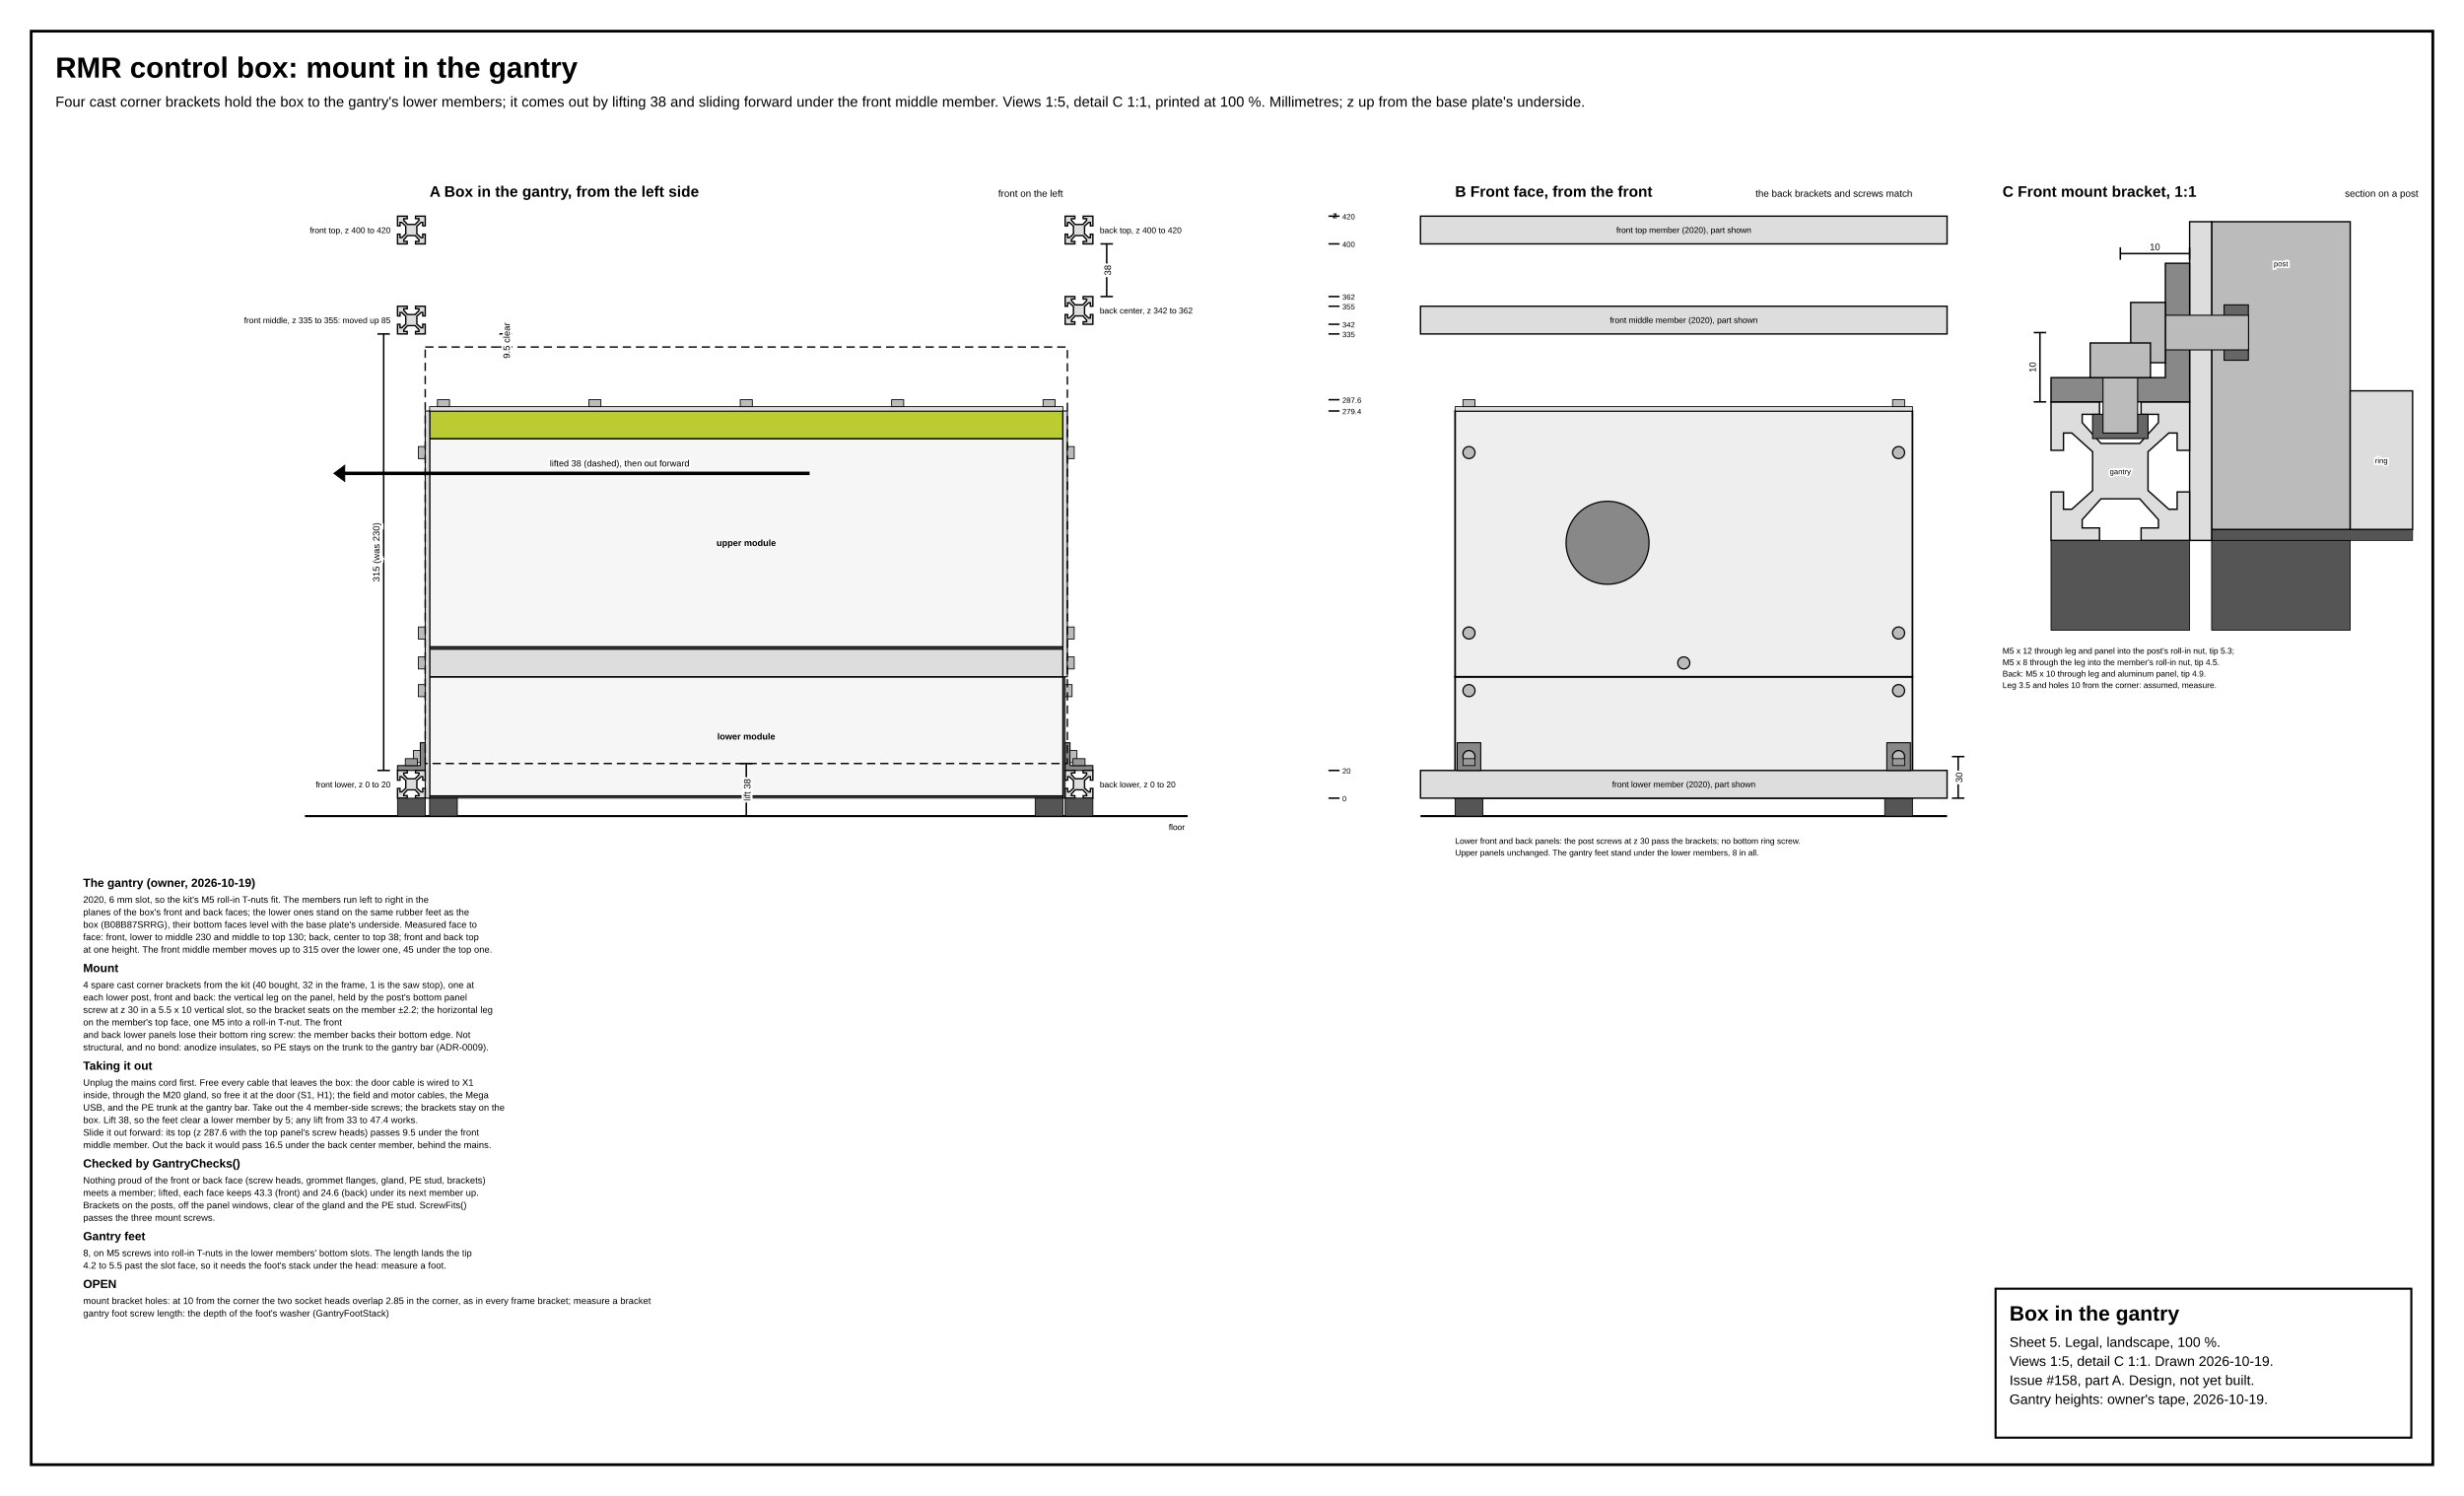
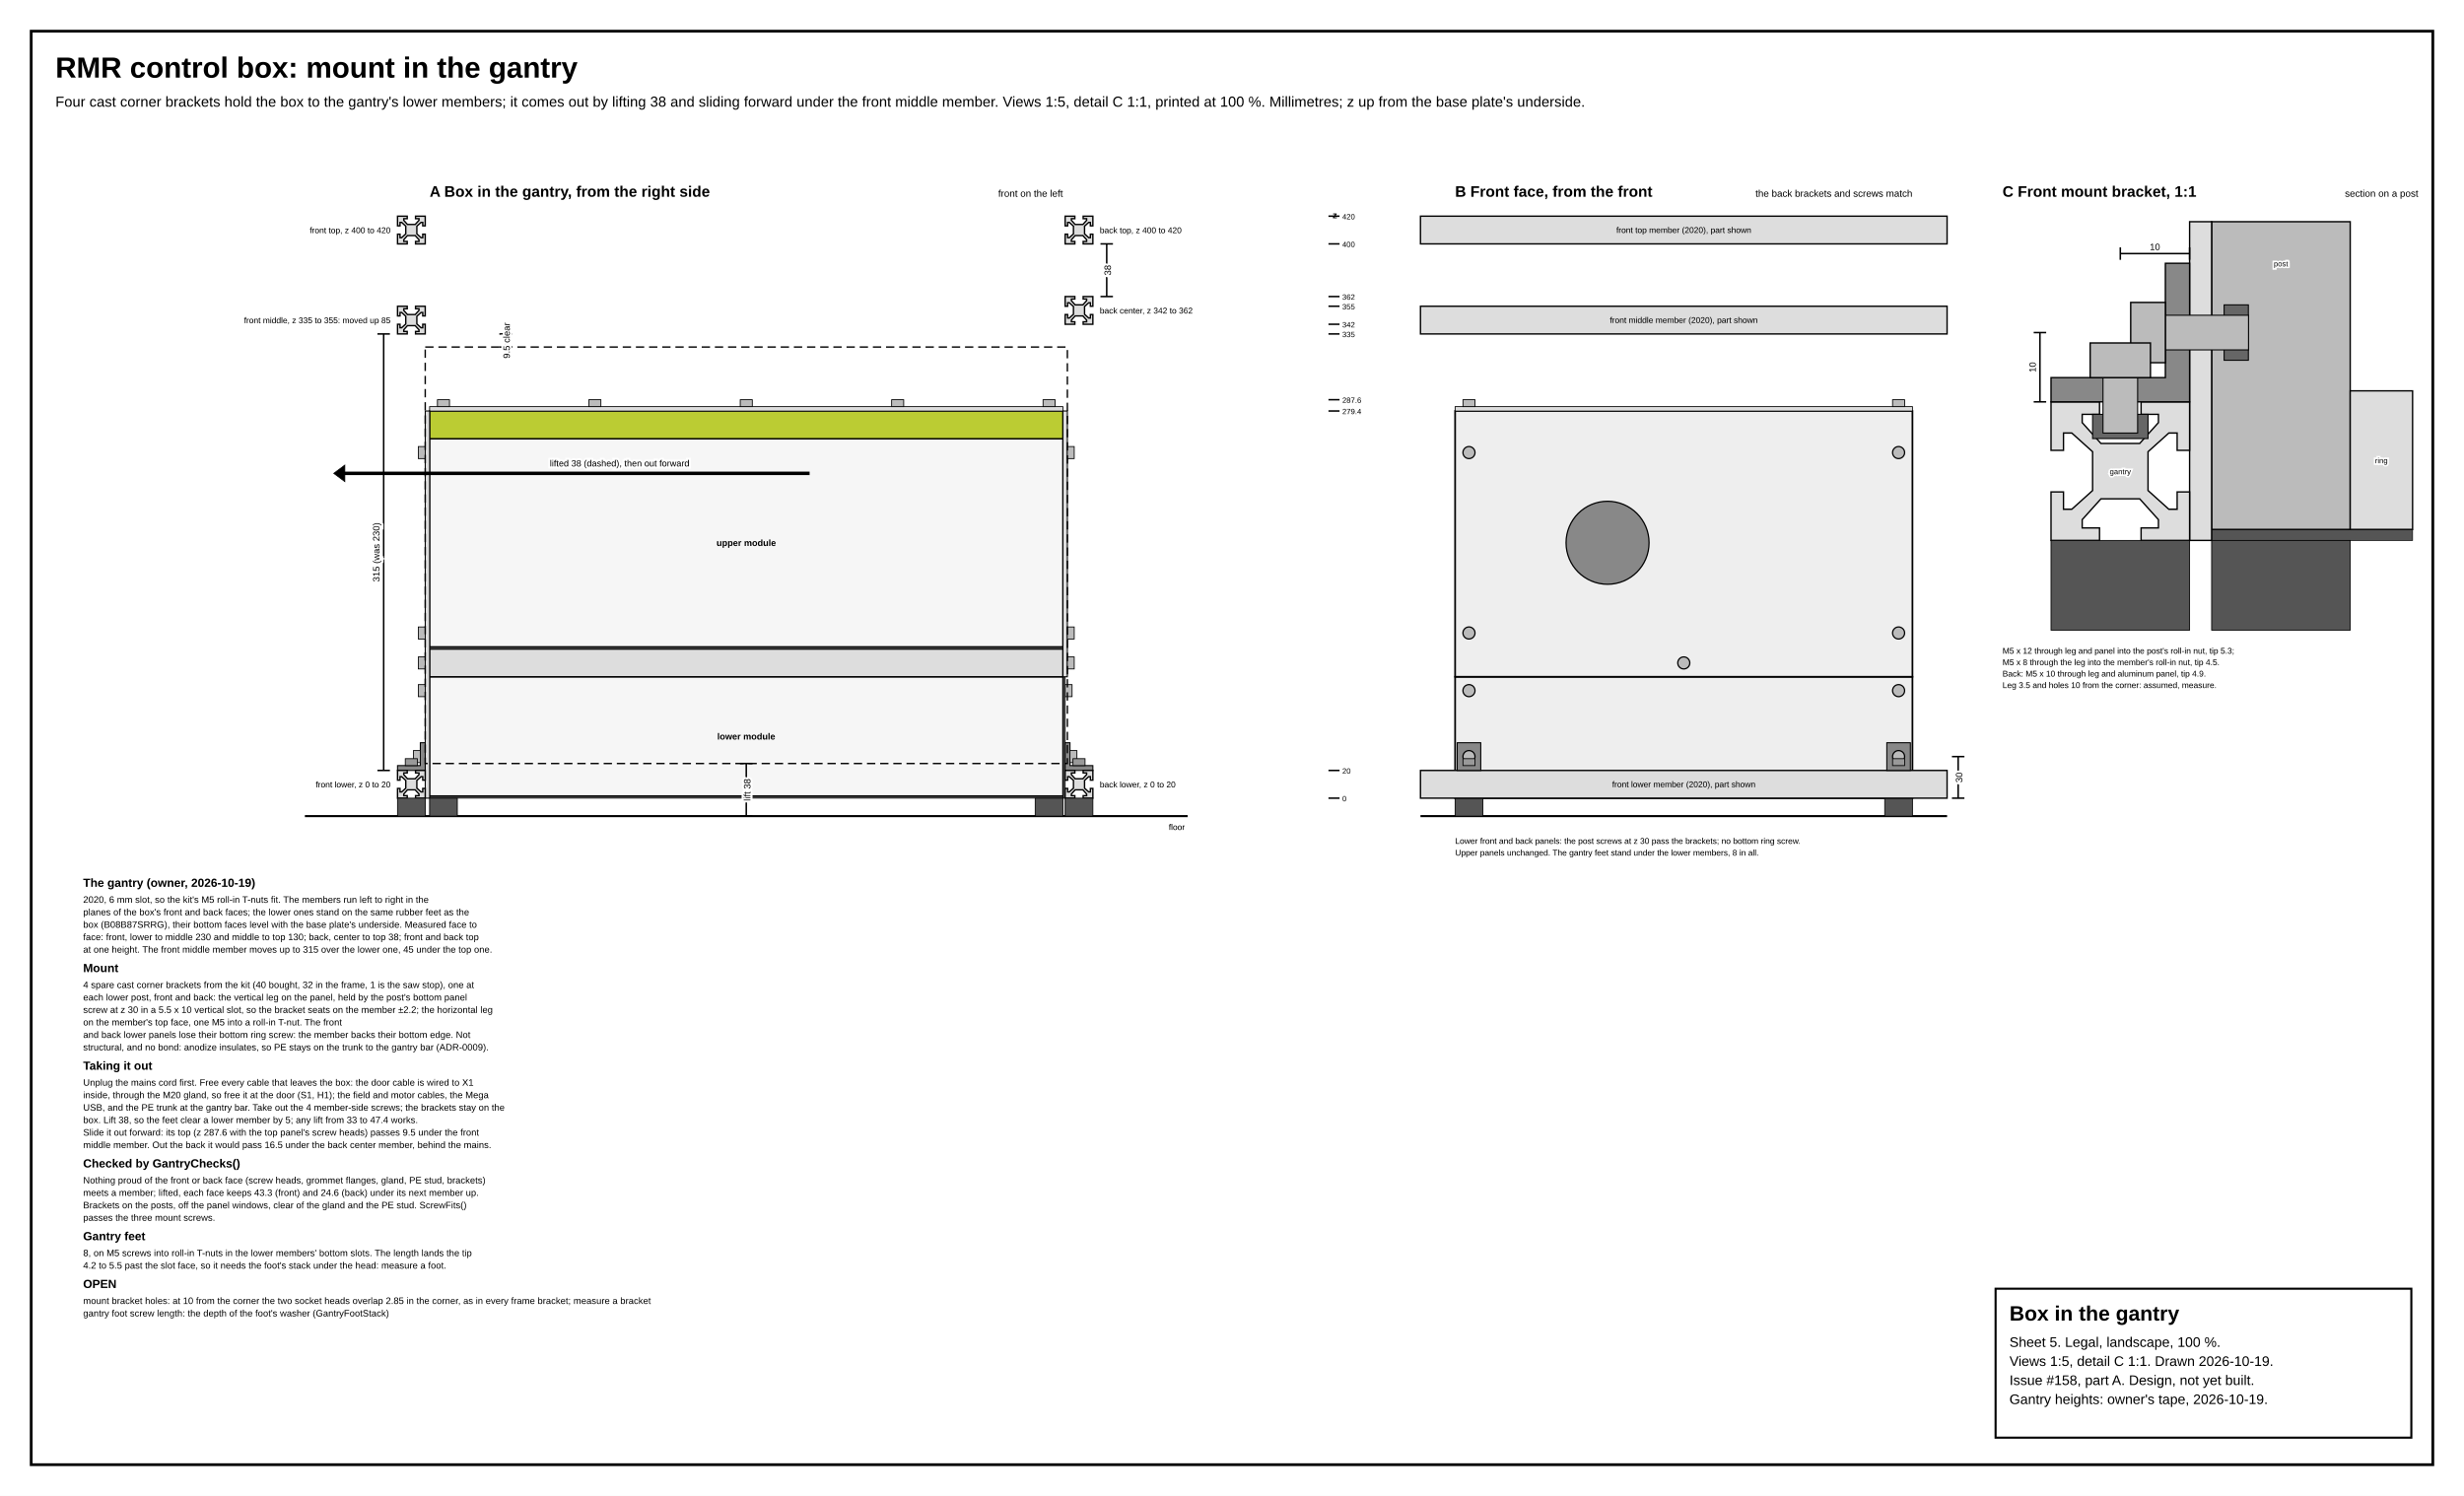
<svg xmlns="http://www.w3.org/2000/svg" width="14in" height="8.5in" viewBox="0 0 355.6 215.9">
  <style>
text{font-family:Arial,Helvetica,sans-serif;fill:#000}
path,line{fill:none;stroke-linecap:butt;stroke-linejoin:miter}
.ac{stroke:#CC3311;stroke-width:.6}
.va{stroke:#0077BB;stroke-width:.5}
.ve{stroke:#EE3377;stroke-width:.5}
.zp{stroke:#000;stroke-width:.55}
.zs{stroke:#33BBEE;stroke-width:.5}
.pe{stroke:#009988;stroke-width:.45;stroke-dasharray:2.4 .7 .5 .7}
.lv{stroke:#EE7733;stroke-width:.42}
.sg{stroke:#000;stroke-width:.22}
.zl{stroke:#000;stroke-width:.3}
.cb{stroke:#000;stroke-width:.85}
.sgc{stroke:#000;stroke-width:.5}
.mo{stroke:#000;stroke-width:.3}
.un{stroke-dasharray:1.1 .8}
.mech{stroke:#000;stroke-width:.2;stroke-dasharray:.8 .6}
.sym{stroke:#000;stroke-width:.32;fill:none}
.symf{stroke:#000;stroke-width:.32;fill:#fff}
.bx{fill:#fff;stroke:#000;stroke-width:.3}
.bxl{fill:#fff;stroke:#000;stroke-width:.22}
.frame{fill:none;stroke:#000;stroke-width:.4}
.zone{fill:none;stroke:#888;stroke-width:.2;stroke-dasharray:1.5 1}
.rail{fill:#d9d9d9;stroke:#666;stroke-width:.2}
.duct{fill:#f3f3f3;stroke:#999;stroke-width:.2}
.dot{stroke:none}
</style>
  <rect x="0" y="0" width="355.6" height="215.9" fill="#fff" />
  <rect class="frame" x="4.5" y="4.5" width="346.6" height="206.9" />
  <path class="zl" d="M44 117.79 L171.4 117.79" />
  <rect x="62" y="114.88" width="91.4" height="0.32" fill="#555555" stroke="#000" stroke-width="0.1" />
  <rect x="62" y="97.68" width="91.4" height="17.2" fill="#F6F6F6" stroke="#000" stroke-width="0.2" />
  <rect x="62" y="93.68" width="91.4" height="4" fill="#DDDDDD" stroke="#000" stroke-width="0.2" />
  <rect x="62" y="93.36" width="91.4" height="0.32" fill="#555555" stroke="#000" stroke-width="0.1" />
  <rect x="62" y="63.32" width="91.4" height="30.04" fill="#F6F6F6" stroke="#000" stroke-width="0.2" />
  <rect x="62" y="59.32" width="91.4" height="4" fill="#BBCC33" stroke="#000" stroke-width="0.2" />
  <rect x="62" y="58.69" width="91.4" height="0.64" fill="#DDDDDD" stroke="#000" stroke-width="0.12" />
  <rect x="63.13" y="57.69" width="1.74" height="1" fill="#BBBBBB" stroke="#000" stroke-width="0.12" />
  <rect x="84.98" y="57.69" width="1.74" height="1" fill="#BBBBBB" stroke="#000" stroke-width="0.12" />
  <rect x="106.83" y="57.69" width="1.74" height="1" fill="#BBBBBB" stroke="#000" stroke-width="0.12" />
  <rect x="128.68" y="57.69" width="1.74" height="1" fill="#BBBBBB" stroke="#000" stroke-width="0.12" />
  <rect x="150.53" y="57.69" width="1.74" height="1" fill="#BBBBBB" stroke="#000" stroke-width="0.12" />
  <rect x="61.37" y="59.32" width="0.64" height="55.88" fill="#DDDDDD" stroke="#000" stroke-width="0.15" />
  <rect x="153.4" y="97.68" width="0.32" height="17.52" fill="#555555" stroke="#000" stroke-width="0.12" />
  <rect x="153.4" y="59.32" width="0.64" height="38.36" fill="#DDDDDD" stroke="#000" stroke-width="0.15" />
  <rect x="62" y="115.2" width="4" height="2.59" fill="#555555" stroke="#000" stroke-width="0.12" />
  <rect x="149.4" y="115.2" width="4" height="2.59" fill="#555555" stroke="#000" stroke-width="0.12" />
  <rect x="60.37" y="98.81" width="1" height="1.74" fill="#BBBBBB" stroke="#000" stroke-width="0.12" />
  <rect x="60.37" y="94.81" width="1" height="1.74" fill="#BBBBBB" stroke="#000" stroke-width="0.12" />
  <rect x="60.37" y="90.49" width="1" height="1.74" fill="#BBBBBB" stroke="#000" stroke-width="0.12" />
  <rect x="60.37" y="64.45" width="1" height="1.74" fill="#BBBBBB" stroke="#000" stroke-width="0.12" />
  <path d="M61.37 111.2 L57.37 111.2 L57.37 110.5 L60.66 110.5 L60.66 107.2 L61.37 107.2 Z" style="fill:#888888" stroke="#000" stroke-width="0.15" />
  <rect x="59.66" y="108.33" width="1" height="1.74" fill="#BBBBBB" stroke="#000" stroke-width="0.12" />
  <rect x="58.49" y="109.5" width="1.74" height="1" fill="#999999" stroke="#000" stroke-width="0.12" />
  <path d="M57.37 111.2 L58.77 111.2 L58.77 111.56 L58.27 111.56 L58.27 111.8 L58.8 112.4 L59.92 112.4 L60.47 111.8 L60.47 111.56 L59.97 111.56 L59.97 111.2 L61.37 111.2 L61.37 112.6 L61.01 112.6 L61.01 112.1 L60.77 112.1 L60.16 112.64 L60.16 113.76 L60.77 114.3 L61.01 114.3 L61.01 113.8 L61.37 113.8 L61.37 115.2 L59.97 115.2 L59.97 114.84 L60.47 114.84 L60.47 114.6 L59.92 114 L58.8 114 L58.27 114.6 L58.27 114.84 L58.77 114.84 L58.77 115.2 L57.37 115.2 L57.37 113.8 L57.73 113.8 L57.73 114.3 L57.97 114.3 L58.56 113.76 L58.56 112.64 L57.97 112.1 L57.73 112.1 L57.73 112.6 L57.37 112.6 Z" style="fill:#DDDDDD" stroke="#000" stroke-width="0.2" />
  <path d="M57.37 44.2 L58.77 44.2 L58.77 44.56 L58.27 44.56 L58.27 44.8 L58.8 45.4 L59.92 45.4 L60.47 44.8 L60.47 44.56 L59.97 44.56 L59.97 44.2 L61.37 44.2 L61.37 45.6 L61.01 45.6 L61.01 45.1 L60.77 45.1 L60.16 45.64 L60.16 46.76 L60.77 47.3 L61.01 47.3 L61.01 46.8 L61.37 46.8 L61.37 48.2 L59.97 48.2 L59.97 47.84 L60.47 47.84 L60.47 47.6 L59.92 47 L58.8 47 L58.27 47.6 L58.27 47.84 L58.77 47.84 L58.77 48.2 L57.37 48.2 L57.37 46.8 L57.73 46.8 L57.73 47.3 L57.97 47.3 L58.56 46.76 L58.56 45.64 L57.97 45.1 L57.73 45.1 L57.73 45.6 L57.37 45.6 Z" style="fill:#DDDDDD" stroke="#000" stroke-width="0.2" />
  <path d="M57.37 31.2 L58.77 31.2 L58.77 31.56 L58.27 31.56 L58.27 31.8 L58.8 32.4 L59.92 32.4 L60.47 31.8 L60.47 31.56 L59.97 31.56 L59.97 31.2 L61.37 31.2 L61.37 32.6 L61.01 32.6 L61.01 32.1 L60.77 32.1 L60.16 32.64 L60.16 33.76 L60.77 34.3 L61.01 34.3 L61.01 33.8 L61.37 33.8 L61.37 35.2 L59.97 35.2 L59.97 34.84 L60.47 34.84 L60.47 34.6 L59.92 34 L58.8 34 L58.27 34.6 L58.27 34.84 L58.77 34.84 L58.77 35.2 L57.37 35.2 L57.37 33.8 L57.73 33.8 L57.73 34.3 L57.97 34.3 L58.56 33.76 L58.56 32.64 L57.97 32.1 L57.73 32.1 L57.73 32.6 L57.37 32.6 Z" style="fill:#DDDDDD" stroke="#000" stroke-width="0.2" />
  <rect x="57.37" y="115.2" width="4" height="2.59" fill="#555555" stroke="#000" stroke-width="0.12" />
  <rect x="153.72" y="98.81" width="1" height="1.74" fill="#BBBBBB" stroke="#000" stroke-width="0.12" />
  <rect x="154.03" y="94.81" width="1" height="1.74" fill="#BBBBBB" stroke="#000" stroke-width="0.12" />
  <rect x="154.03" y="90.49" width="1" height="1.74" fill="#BBBBBB" stroke="#000" stroke-width="0.12" />
  <rect x="154.03" y="64.45" width="1" height="1.74" fill="#BBBBBB" stroke="#000" stroke-width="0.12" />
  <path d="M153.72 111.2 L157.72 111.2 L157.72 110.5 L154.42 110.5 L154.42 107.2 L153.72 107.2 Z" style="fill:#888888" stroke="#000" stroke-width="0.15" />
  <rect x="154.42" y="108.33" width="1" height="1.74" fill="#BBBBBB" stroke="#000" stroke-width="0.12" />
  <rect x="154.85" y="109.5" width="1.74" height="1" fill="#999999" stroke="#000" stroke-width="0.12" />
  <path d="M153.72 111.2 L155.12 111.2 L155.12 111.56 L154.62 111.56 L154.62 111.8 L155.16 112.4 L156.28 112.4 L156.82 111.8 L156.82 111.56 L156.32 111.56 L156.32 111.2 L157.72 111.2 L157.72 112.6 L157.36 112.6 L157.36 112.1 L157.12 112.1 L156.52 112.64 L156.52 113.76 L157.12 114.3 L157.36 114.3 L157.36 113.8 L157.72 113.8 L157.72 115.2 L156.32 115.2 L156.32 114.84 L156.82 114.84 L156.82 114.6 L156.28 114 L155.16 114 L154.62 114.6 L154.62 114.84 L155.12 114.84 L155.12 115.2 L153.72 115.2 L153.72 113.8 L154.08 113.8 L154.08 114.3 L154.32 114.3 L154.92 113.76 L154.92 112.64 L154.32 112.1 L154.08 112.1 L154.08 112.6 L153.72 112.6 Z" style="fill:#DDDDDD" stroke="#000" stroke-width="0.2" />
  <path d="M153.72 42.8 L155.12 42.8 L155.12 43.16 L154.62 43.16 L154.62 43.4 L155.16 44 L156.28 44 L156.82 43.4 L156.82 43.16 L156.32 43.16 L156.32 42.8 L157.72 42.8 L157.72 44.2 L157.36 44.2 L157.36 43.7 L157.12 43.7 L156.52 44.24 L156.52 45.36 L157.12 45.9 L157.36 45.9 L157.36 45.4 L157.72 45.4 L157.72 46.8 L156.32 46.8 L156.32 46.44 L156.82 46.44 L156.82 46.2 L156.28 45.6 L155.16 45.6 L154.62 46.2 L154.62 46.44 L155.12 46.44 L155.12 46.8 L153.72 46.8 L153.72 45.4 L154.08 45.4 L154.08 45.9 L154.32 45.9 L154.92 45.36 L154.92 44.24 L154.32 43.7 L154.08 43.7 L154.08 44.2 L153.72 44.2 Z" style="fill:#DDDDDD" stroke="#000" stroke-width="0.2" />
  <path d="M153.72 31.2 L155.12 31.2 L155.12 31.56 L154.62 31.56 L154.62 31.8 L155.16 32.4 L156.28 32.4 L156.82 31.8 L156.82 31.56 L156.32 31.56 L156.32 31.2 L157.72 31.2 L157.72 32.6 L157.36 32.6 L157.36 32.1 L157.12 32.1 L156.52 32.64 L156.52 33.76 L157.12 34.3 L157.36 34.3 L157.36 33.8 L157.72 33.8 L157.72 35.2 L156.32 35.2 L156.32 34.84 L156.82 34.84 L156.82 34.6 L156.28 34 L155.16 34 L154.62 34.6 L154.62 34.84 L155.12 34.84 L155.12 35.2 L153.72 35.2 L153.72 33.8 L154.08 33.8 L154.08 34.3 L154.32 34.3 L154.92 33.76 L154.92 32.64 L154.32 32.1 L154.08 32.1 L154.08 32.6 L153.72 32.6 Z" style="fill:#DDDDDD" stroke="#000" stroke-width="0.2" />
  <rect x="153.72" y="115.2" width="4" height="2.59" fill="#555555" stroke="#000" stroke-width="0.12" />
  <rect x="61.37" y="50.09" width="92.67" height="60.11" fill="none" stroke="#000" stroke-width="0.2" stroke-dasharray="1.2 .7" />
  <path class="sgc" d="M116.84 68.32 L49.37 68.32" />
  <path d="M48.16 68.32 L49.77 67.12 L49.77 69.52 Z" style="fill:#000" stroke="#000" stroke-width="0.1" />
  <path class="sg" d="M55.37 111.2 L55.37 48.2" />
  <path class="sg" d="M54.47 111.2 L56.27 111.2" />
  <path class="sg" d="M54.47 48.2 L56.27 48.2" />
  <path class="sg" d="M72.97 50.09 L72.97 48.2" />
  <path class="sg" d="M72.07 50.09 L73.87 50.09" />
  <path class="sg" d="M72.07 48.2 L73.87 48.2" />
  <path class="sg" d="M159.72 42.8 L159.72 35.2" />
  <path class="sg" d="M158.82 42.8 L160.62 42.8" />
  <path class="sg" d="M158.82 35.2 L160.62 35.2" />
  <path class="sg" d="M107.7 117.79 L107.7 110.2" />
  <path class="sg" d="M106.8 117.79 L108.6 117.79" />
  <path class="sg" d="M106.8 110.2 L108.6 110.2" />
  <path class="sg" d="M191.72 115.2 L193.32 115.2" />
  <path class="sg" d="M191.72 111.2 L193.32 111.2" />
  <path class="sg" d="M191.72 59.32 L193.32 59.32" />
  <path class="sg" d="M191.72 57.69 L193.32 57.69" />
  <path class="sg" d="M191.72 48.2 L193.32 48.2" />
  <path class="sg" d="M191.72 46.8 L193.32 46.8" />
  <path class="sg" d="M191.72 44.2 L193.32 44.2" />
  <path class="sg" d="M191.72 42.8 L193.32 42.8" />
  <path class="sg" d="M191.72 35.2 L193.32 35.2" />
  <path class="sg" d="M191.72 31.2 L193.32 31.2" />
  <path class="zl" d="M205 117.79 L281 117.79" />
  <rect x="210" y="97.68" width="66" height="17.52" fill="#EEEEEE" stroke="#000" stroke-width="0.25" />
  <circle cx="212" cy="109.2" r="0.87" fill="#BBBBBB" stroke="#000" stroke-width="0.18" />
  <circle cx="212" cy="99.68" r="0.87" fill="#BBBBBB" stroke="#000" stroke-width="0.18" />
  <circle cx="274" cy="109.2" r="0.87" fill="#BBBBBB" stroke="#000" stroke-width="0.18" />
  <circle cx="274" cy="99.68" r="0.87" fill="#BBBBBB" stroke="#000" stroke-width="0.18" />
  <rect x="210" y="59.32" width="66" height="38.36" fill="#EEEEEE" stroke="#000" stroke-width="0.25" />
  <circle cx="232" cy="78.34" r="5.99" fill="#888888" stroke="#000" stroke-width="0.18" />
  <circle cx="212" cy="91.36" r="0.87" fill="#BBBBBB" stroke="#000" stroke-width="0.18" />
  <circle cx="212" cy="65.32" r="0.87" fill="#BBBBBB" stroke="#000" stroke-width="0.18" />
  <circle cx="274" cy="91.36" r="0.87" fill="#BBBBBB" stroke="#000" stroke-width="0.18" />
  <circle cx="274" cy="65.32" r="0.87" fill="#BBBBBB" stroke="#000" stroke-width="0.18" />
  <circle cx="243" cy="95.68" r="0.87" fill="#BBBBBB" stroke="#000" stroke-width="0.18" />
  <rect x="210" y="58.69" width="66" height="0.64" fill="#DDDDDD" stroke="#000" stroke-width="0.12" />
  <rect x="211.13" y="57.69" width="1.74" height="1" fill="#BBBBBB" stroke="#000" stroke-width="0.12" />
  <rect x="210" y="115.2" width="4" height="2.59" fill="#555555" stroke="#000" stroke-width="0.12" />
  <rect x="273.13" y="57.69" width="1.74" height="1" fill="#BBBBBB" stroke="#000" stroke-width="0.12" />
  <rect x="272" y="115.2" width="4" height="2.59" fill="#555555" stroke="#000" stroke-width="0.12" />
  <rect x="205" y="111.2" width="76" height="4" fill="#DDDDDD" stroke="#000" stroke-width="0.2" />
  <rect x="205" y="44.2" width="76" height="4" fill="#DDDDDD" stroke="#000" stroke-width="0.2" />
  <rect x="205" y="31.2" width="76" height="4" fill="#DDDDDD" stroke="#000" stroke-width="0.2" />
  <rect x="210.3" y="107.2" width="3.4" height="4" fill="#888888" stroke="#000" stroke-width="0.15" />
  <circle cx="212" cy="109.2" r="0.87" fill="#BBBBBB" stroke="#000" stroke-width="0.18" />
  <rect x="211.13" y="109.5" width="1.74" height="1" fill="#999999" stroke="#000" stroke-width="0.12" />
  <rect x="272.3" y="107.2" width="3.4" height="4" fill="#888888" stroke="#000" stroke-width="0.15" />
  <circle cx="274" cy="109.2" r="0.87" fill="#BBBBBB" stroke="#000" stroke-width="0.18" />
  <rect x="273.13" y="109.5" width="1.74" height="1" fill="#999999" stroke="#000" stroke-width="0.12" />
  <path class="sg" d="M282.6 115.2 L282.6 109.2" />
  <path class="sg" d="M281.7 115.2 L283.5 115.2" />
  <path class="sg" d="M281.7 109.2 L283.5 109.2" />
  <rect x="319.18" y="76.41" width="29" height="1.59" fill="#555555" stroke="#000" stroke-width="0.1" />
  <rect x="319.18" y="32" width="20" height="44.41" fill="#BBBBBB" stroke="#000" stroke-width="0.2" />
  <rect x="339.18" y="56.41" width="9" height="20" fill="#DDDDDD" stroke="#000" stroke-width="0.2" />
  <rect x="316" y="32" width="3.18" height="46" fill="#DDDDDD" stroke="#000" stroke-width="0.2" />
  <path d="M296 58 L303 58 L303 59.8 L300.5 59.8 L300.5 61 L303.2 64 L308.8 64 L311.5 61 L311.5 59.8 L309 59.8 L309 58 L316 58 L316 65 L314.2 65 L314.2 62.5 L313 62.5 L310 65.2 L310 70.8 L313 73.5 L314.2 73.5 L314.2 71 L316 71 L316 78 L309 78 L309 76.2 L311.5 76.2 L311.5 75 L308.8 72 L303.2 72 L300.5 75 L300.5 76.2 L303 76.2 L303 78 L296 78 L296 71 L297.8 71 L297.8 73.5 L299 73.5 L302 70.8 L302 65.2 L299 62.5 L297.8 62.5 L297.8 65 L296 65 Z" style="fill:#DDDDDD" stroke="#000" stroke-width="0.2" />
  <path d="M316 58 L296 58 L296 54.5 L312.5 54.5 L312.5 38 L316 38 Z" style="fill:#888888" stroke="#000" stroke-width="0.2" />
  <rect x="320.98" y="44" width="3.5" height="8" fill="#666666" stroke="#000" stroke-width="0.15" />
  <rect x="312.5" y="45.5" width="12" height="5" fill="#BBBBBB" stroke="#000" stroke-width="0.15" />
  <rect x="307.5" y="43.65" width="5" height="8.7" fill="#BBBBBB" stroke="#000" stroke-width="0.2" />
  <rect x="302" y="59.8" width="8" height="3.5" fill="#666666" stroke="#000" stroke-width="0.15" />
  <rect x="303.5" y="54.5" width="5" height="8" fill="#BBBBBB" stroke="#000" stroke-width="0.15" />
  <rect x="301.65" y="49.5" width="8.7" height="5" fill="#BBBBBB" stroke="#000" stroke-width="0.2" />
  <rect x="296" y="78" width="20" height="12.95" fill="#555555" stroke="#000" stroke-width="0.12" />
  <rect x="319.18" y="78" width="20" height="12.95" fill="#555555" stroke="#000" stroke-width="0.12" />
  <path class="sg" d="M294.4 58 L294.4 48" />
  <path class="sg" d="M293.5 58 L295.3 58" />
  <path class="sg" d="M293.5 48 L295.3 48" />
  <path class="sg" d="M306 36.6 L316 36.6" />
  <path class="sg" d="M306 35.7 L306 37.5" />
  <path class="sg" d="M316 35.7 L316 37.5" />
  <rect class="bx" x="288" y="186" width="60" height="21.5" />
  <text x="8" y="11.2" font-size="4.2" font-weight="bold">RMR control box: mount in the gantry</text>
  <text x="8" y="15.4" font-size="2.1">Four cast corner brackets hold the box to the gantry's lower members; it comes out by lifting 38 and sliding forward under the front middle member. Views 1:5, detail C 1:1, printed at 100 %. Millimetres; z up from the base plate's underside.</text>
-   <text x="62" y="28.4" font-size="2.2" font-weight="bold">A  Box in the gantry, from the left side</text>
+   <text x="62" y="28.4" font-size="2.2" font-weight="bold">A  Box in the gantry, from the right side</text>
  <text x="153.4" y="28.4" font-size="1.4" text-anchor="end">front on the left</text>
  <text x="171" y="119.79" font-size="1.2" text-anchor="end">floor</text>
  <text x="107.7" y="106.74" font-size="1.3" text-anchor="middle" font-weight="bold">lower module</text>
  <text x="107.7" y="78.8" font-size="1.3" text-anchor="middle" font-weight="bold">upper module</text>
  <text x="56.37" y="113.65" font-size="1.2" text-anchor="end">front lower, z 0 to 20</text>
  <text x="56.37" y="46.65" font-size="1.2" text-anchor="end">front middle, z 335 to 355: moved up 85</text>
  <text x="56.37" y="33.65" font-size="1.2" text-anchor="end">front top, z 400 to 420</text>
  <text x="158.72" y="113.65" font-size="1.2">back lower, z 0 to 20</text>
  <text x="158.72" y="45.25" font-size="1.2">back center, z 342 to 362</text>
  <text x="158.72" y="33.65" font-size="1.2">back top, z 400 to 420</text>
  <text x="89.42" y="67.32" font-size="1.3" stroke="#fff" stroke-width="0.59" paint-order="stroke" text-anchor="middle">lifted 38 (dashed), then out forward</text>
  <text x="54.77" y="79.7" font-size="1.35" stroke="#fff" stroke-width="0.61" paint-order="stroke" text-anchor="middle" transform="rotate(-90 54.77 79.7)">315 (was 230)</text>
  <text x="73.57" y="49.15" font-size="1.35" stroke="#fff" stroke-width="0.61" paint-order="stroke" text-anchor="middle" transform="rotate(-90 73.57 49.15)">9.5 clear</text>
  <text x="160.32" y="39" font-size="1.35" stroke="#fff" stroke-width="0.61" paint-order="stroke" text-anchor="middle" transform="rotate(-90 160.32 39)">38</text>
  <text x="108.3" y="114" font-size="1.35" stroke="#fff" stroke-width="0.61" paint-order="stroke" text-anchor="middle" transform="rotate(-90 108.3 114)">lift 38</text>
  <text x="192.32" y="31.5" font-size="1.3" font-weight="bold">z</text>
  <text x="193.72" y="115.65" font-size="1.1">0</text>
  <text x="193.72" y="111.65" font-size="1.1">20</text>
  <text x="193.72" y="59.77" font-size="1.1">279.4</text>
  <text x="193.72" y="58.14" font-size="1.1">287.6</text>
  <text x="193.72" y="48.65" font-size="1.1">335</text>
  <text x="193.72" y="47.25" font-size="1.1">342</text>
  <text x="193.72" y="44.65" font-size="1.1">355</text>
  <text x="193.72" y="43.25" font-size="1.1">362</text>
  <text x="193.72" y="35.65" font-size="1.1">400</text>
  <text x="193.72" y="31.65" font-size="1.1">420</text>
  <text x="210" y="28.4" font-size="2.2" font-weight="bold">B  Front face, from the front</text>
  <text x="276" y="28.4" font-size="1.4" text-anchor="end">the back brackets and screws match</text>
  <text x="243" y="113.62" font-size="1.2" text-anchor="middle">front lower member (2020), part shown</text>
  <text x="243" y="46.62" font-size="1.2" text-anchor="middle">front middle member (2020), part shown</text>
  <text x="243" y="33.62" font-size="1.2" text-anchor="middle">front top member (2020), part shown</text>
  <text x="283.2" y="112.2" font-size="1.35" stroke="#fff" stroke-width="0.61" paint-order="stroke" text-anchor="middle" transform="rotate(-90 283.2 112.2)">30</text>
  <text x="210" y="121.79" font-size="1.2">Lower front and back panels: the post screws at z 30 pass the brackets; no bottom ring screw.</text>
  <text x="210" y="123.49" font-size="1.2">Upper panels unchanged. The gantry feet stand under the lower members, 8 in all.</text>
  <text x="289" y="28.4" font-size="2.2" font-weight="bold">C  Front mount bracket, 1:1</text>
  <text x="349" y="28.4" font-size="1.4" text-anchor="end">section on a post</text>
  <text x="306" y="68.45" font-size="1.1" stroke="#fff" stroke-width="0.5" paint-order="stroke" text-anchor="middle">gantry</text>
  <text x="329.18" y="38.45" font-size="1.1" stroke="#fff" stroke-width="0.5" paint-order="stroke" text-anchor="middle">post</text>
  <text x="343.68" y="66.86" font-size="1.1" stroke="#fff" stroke-width="0.5" paint-order="stroke" text-anchor="middle">ring</text>
  <text x="293.8" y="53" font-size="1.35" stroke="#fff" stroke-width="0.61" paint-order="stroke" text-anchor="middle" transform="rotate(-90 293.8 53)">10</text>
  <text x="311" y="36.1" font-size="1.35" stroke="#fff" stroke-width="0.61" paint-order="stroke" text-anchor="middle">10</text>
  <text x="289" y="94.35" font-size="1.2">M5 x 12 through leg and panel into the post's roll-in nut, tip 5.3;</text>
  <text x="289" y="96" font-size="1.2">M5 x 8 through the leg into the member's roll-in nut, tip 4.5.</text>
  <text x="289" y="97.65" font-size="1.2">Back: M5 x 10 through leg and aluminum panel, tip 4.9.</text>
  <text x="289" y="99.3" font-size="1.2">Leg 3.5 and holes 10 from the corner: assumed, measure.</text>
  <text x="12" y="128" font-size="1.7" font-weight="bold">The gantry (owner, 2026-10-19)</text>
  <text x="12" y="130.3" font-size="1.35">2020, 6 mm slot, so the kit's M5 roll-in T-nuts fit. The members run left to right in the</text>
  <text x="12" y="132.1" font-size="1.35">planes of the box's front and back faces; the lower ones stand on the same rubber feet as the</text>
  <text x="12" y="133.9" font-size="1.35">box (B08B87SRRG), their bottom faces level with the base plate's underside. Measured face to</text>
  <text x="12" y="135.7" font-size="1.35">face: front, lower to middle 230 and middle to top 130; back, center to top 38; front and back top</text>
  <text x="12" y="137.5" font-size="1.35">at one height. The front middle member moves up to 315 over the lower one, 45 under the top one.</text>
  <text x="12" y="140.3" font-size="1.7" font-weight="bold">Mount</text>
  <text x="12" y="142.6" font-size="1.35">4 spare cast corner brackets from the kit (40 bought, 32 in the frame, 1 is the saw stop), one at</text>
  <text x="12" y="144.4" font-size="1.35">each lower post, front and back: the vertical leg on the panel, held by the post's bottom panel</text>
  <text x="12" y="146.2" font-size="1.35">screw at z 30 in a 5.5 x 10 vertical slot, so the bracket seats on the member ±2.2; the horizontal leg</text>
  <text x="12" y="148" font-size="1.35">on the member's top face, one M5 into a roll-in T-nut. The front</text>
  <text x="12" y="149.8" font-size="1.35">and back lower panels lose their bottom ring screw: the member backs their bottom edge. Not</text>
  <text x="12" y="151.6" font-size="1.35">structural, and no bond: anodize insulates, so PE stays on the trunk to the gantry bar (ADR-0009).</text>
  <text x="12" y="154.4" font-size="1.7" font-weight="bold">Taking it out</text>
  <text x="12" y="156.7" font-size="1.35">Unplug the mains cord first. Free every cable that leaves the box: the door cable is wired to X1</text>
  <text x="12" y="158.5" font-size="1.35">inside, through the M20 gland, so free it at the door (S1, H1); the field and motor cables, the Mega</text>
  <text x="12" y="160.3" font-size="1.35">USB, and the PE trunk at the gantry bar. Take out the 4 member-side screws; the brackets stay on the</text>
  <text x="12" y="162.1" font-size="1.35">box. Lift 38, so the feet clear a lower member by 5; any lift from 33 to 47.4 works.</text>
  <text x="12" y="163.9" font-size="1.35">Slide it out forward: its top (z 287.6 with the top panel's screw heads) passes 9.5 under the front</text>
  <text x="12" y="165.7" font-size="1.35">middle member. Out the back it would pass 16.5 under the back center member, behind the mains.</text>
  <text x="12" y="168.5" font-size="1.7" font-weight="bold">Checked by GantryChecks()</text>
  <text x="12" y="170.8" font-size="1.35">Nothing proud of the front or back face (screw heads, grommet flanges, gland, PE stud, brackets)</text>
  <text x="12" y="172.6" font-size="1.35">meets a member; lifted, each face keeps 43.3 (front) and 24.6 (back) under its next member up.</text>
  <text x="12" y="174.4" font-size="1.35">Brackets on the posts, off the panel windows, clear of the gland and the PE stud. ScrewFits()</text>
  <text x="12" y="176.2" font-size="1.35">passes the three mount screws.</text>
  <text x="12" y="179" font-size="1.7" font-weight="bold">Gantry feet</text>
  <text x="12" y="181.3" font-size="1.35">8, on M5 screws into roll-in T-nuts in the lower members' bottom slots. The length lands the tip</text>
  <text x="12" y="183.1" font-size="1.35">4.2 to 5.5 past the slot face, so it needs the foot's stack under the head: measure a foot.</text>
  <text x="12" y="185.9" font-size="1.7" font-weight="bold">OPEN</text>
  <text x="12" y="188.2" font-size="1.35">mount bracket holes: at 10 from the corner the two socket heads overlap 2.85 in the corner, as in every frame bracket; measure a bracket</text>
  <text x="12" y="190" font-size="1.35">gantry foot screw length: the depth of the foot's washer (GantryFootStack)</text>
  <text x="290" y="190.6" font-size="3" font-weight="bold">Box in the gantry</text>
  <text x="290" y="194.4" font-size="2">Sheet 5. Legal, landscape, 100 %.</text>
  <text x="290" y="197.15" font-size="2">Views 1:5, detail C 1:1. Drawn 2026-10-19.</text>
  <text x="290" y="199.9" font-size="2">Issue #158, part A. Design, not yet built.</text>
  <text x="290" y="202.65" font-size="2">Gantry heights: owner's tape, 2026-10-19.</text>
</svg>
